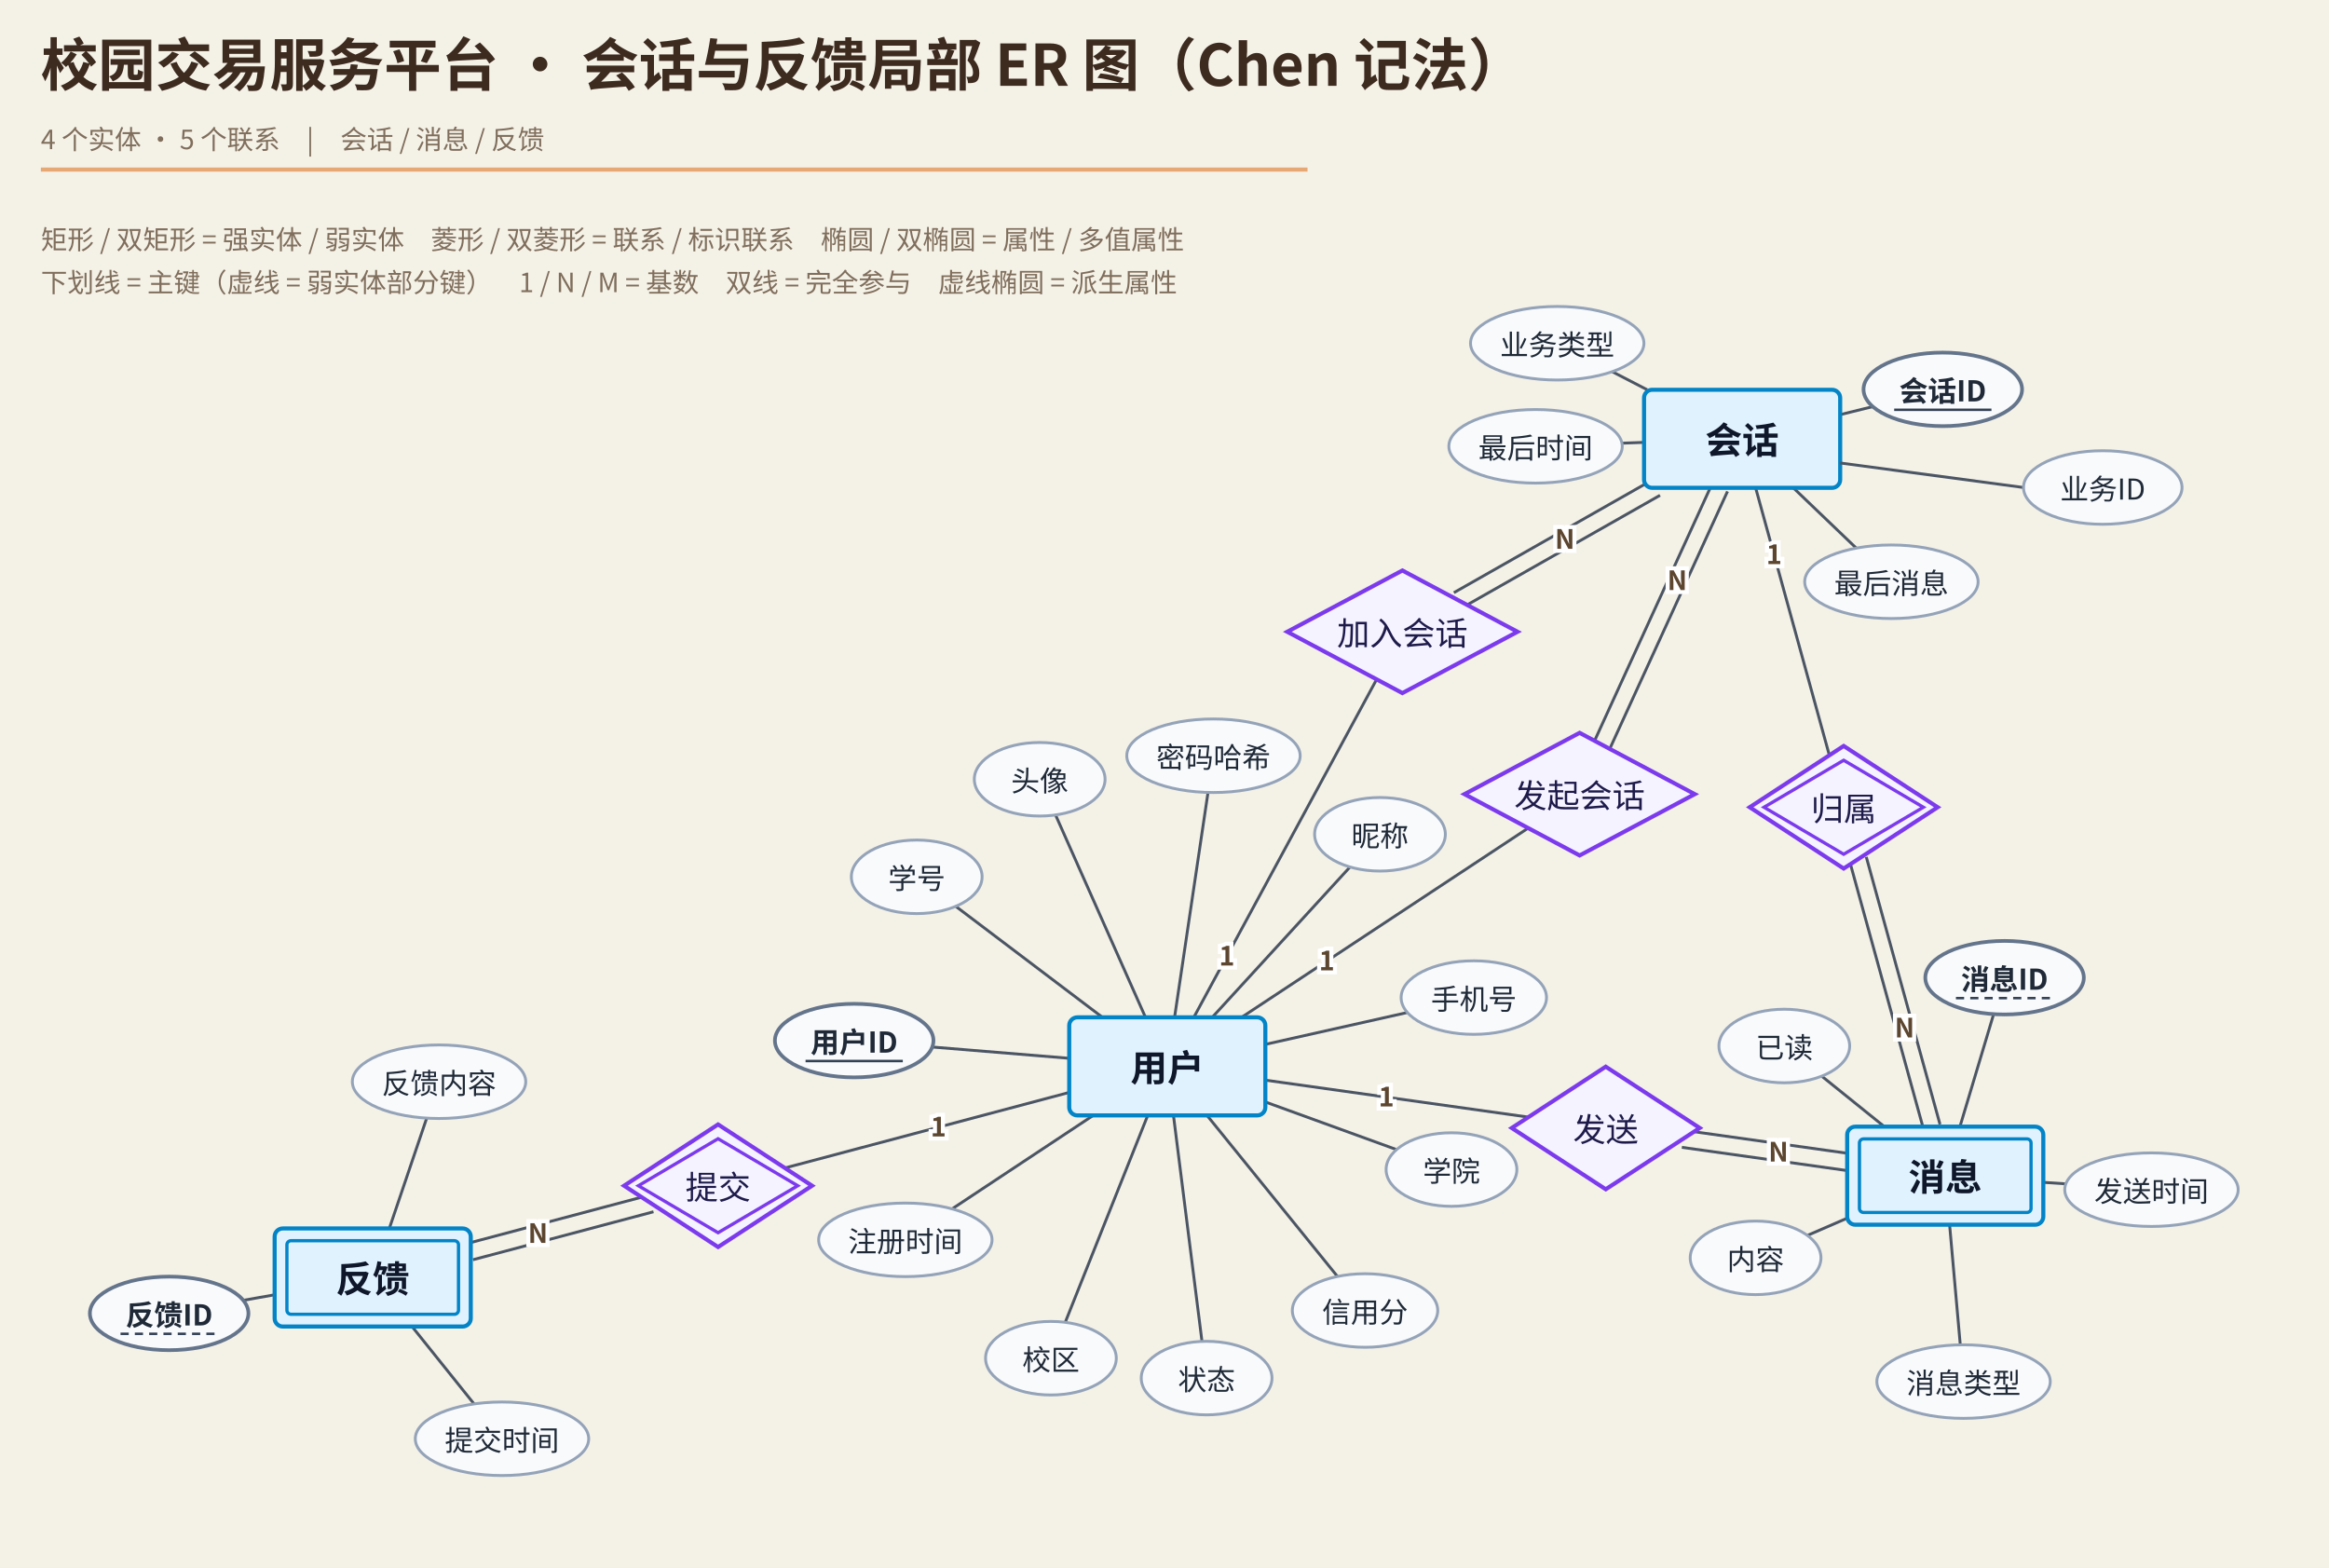
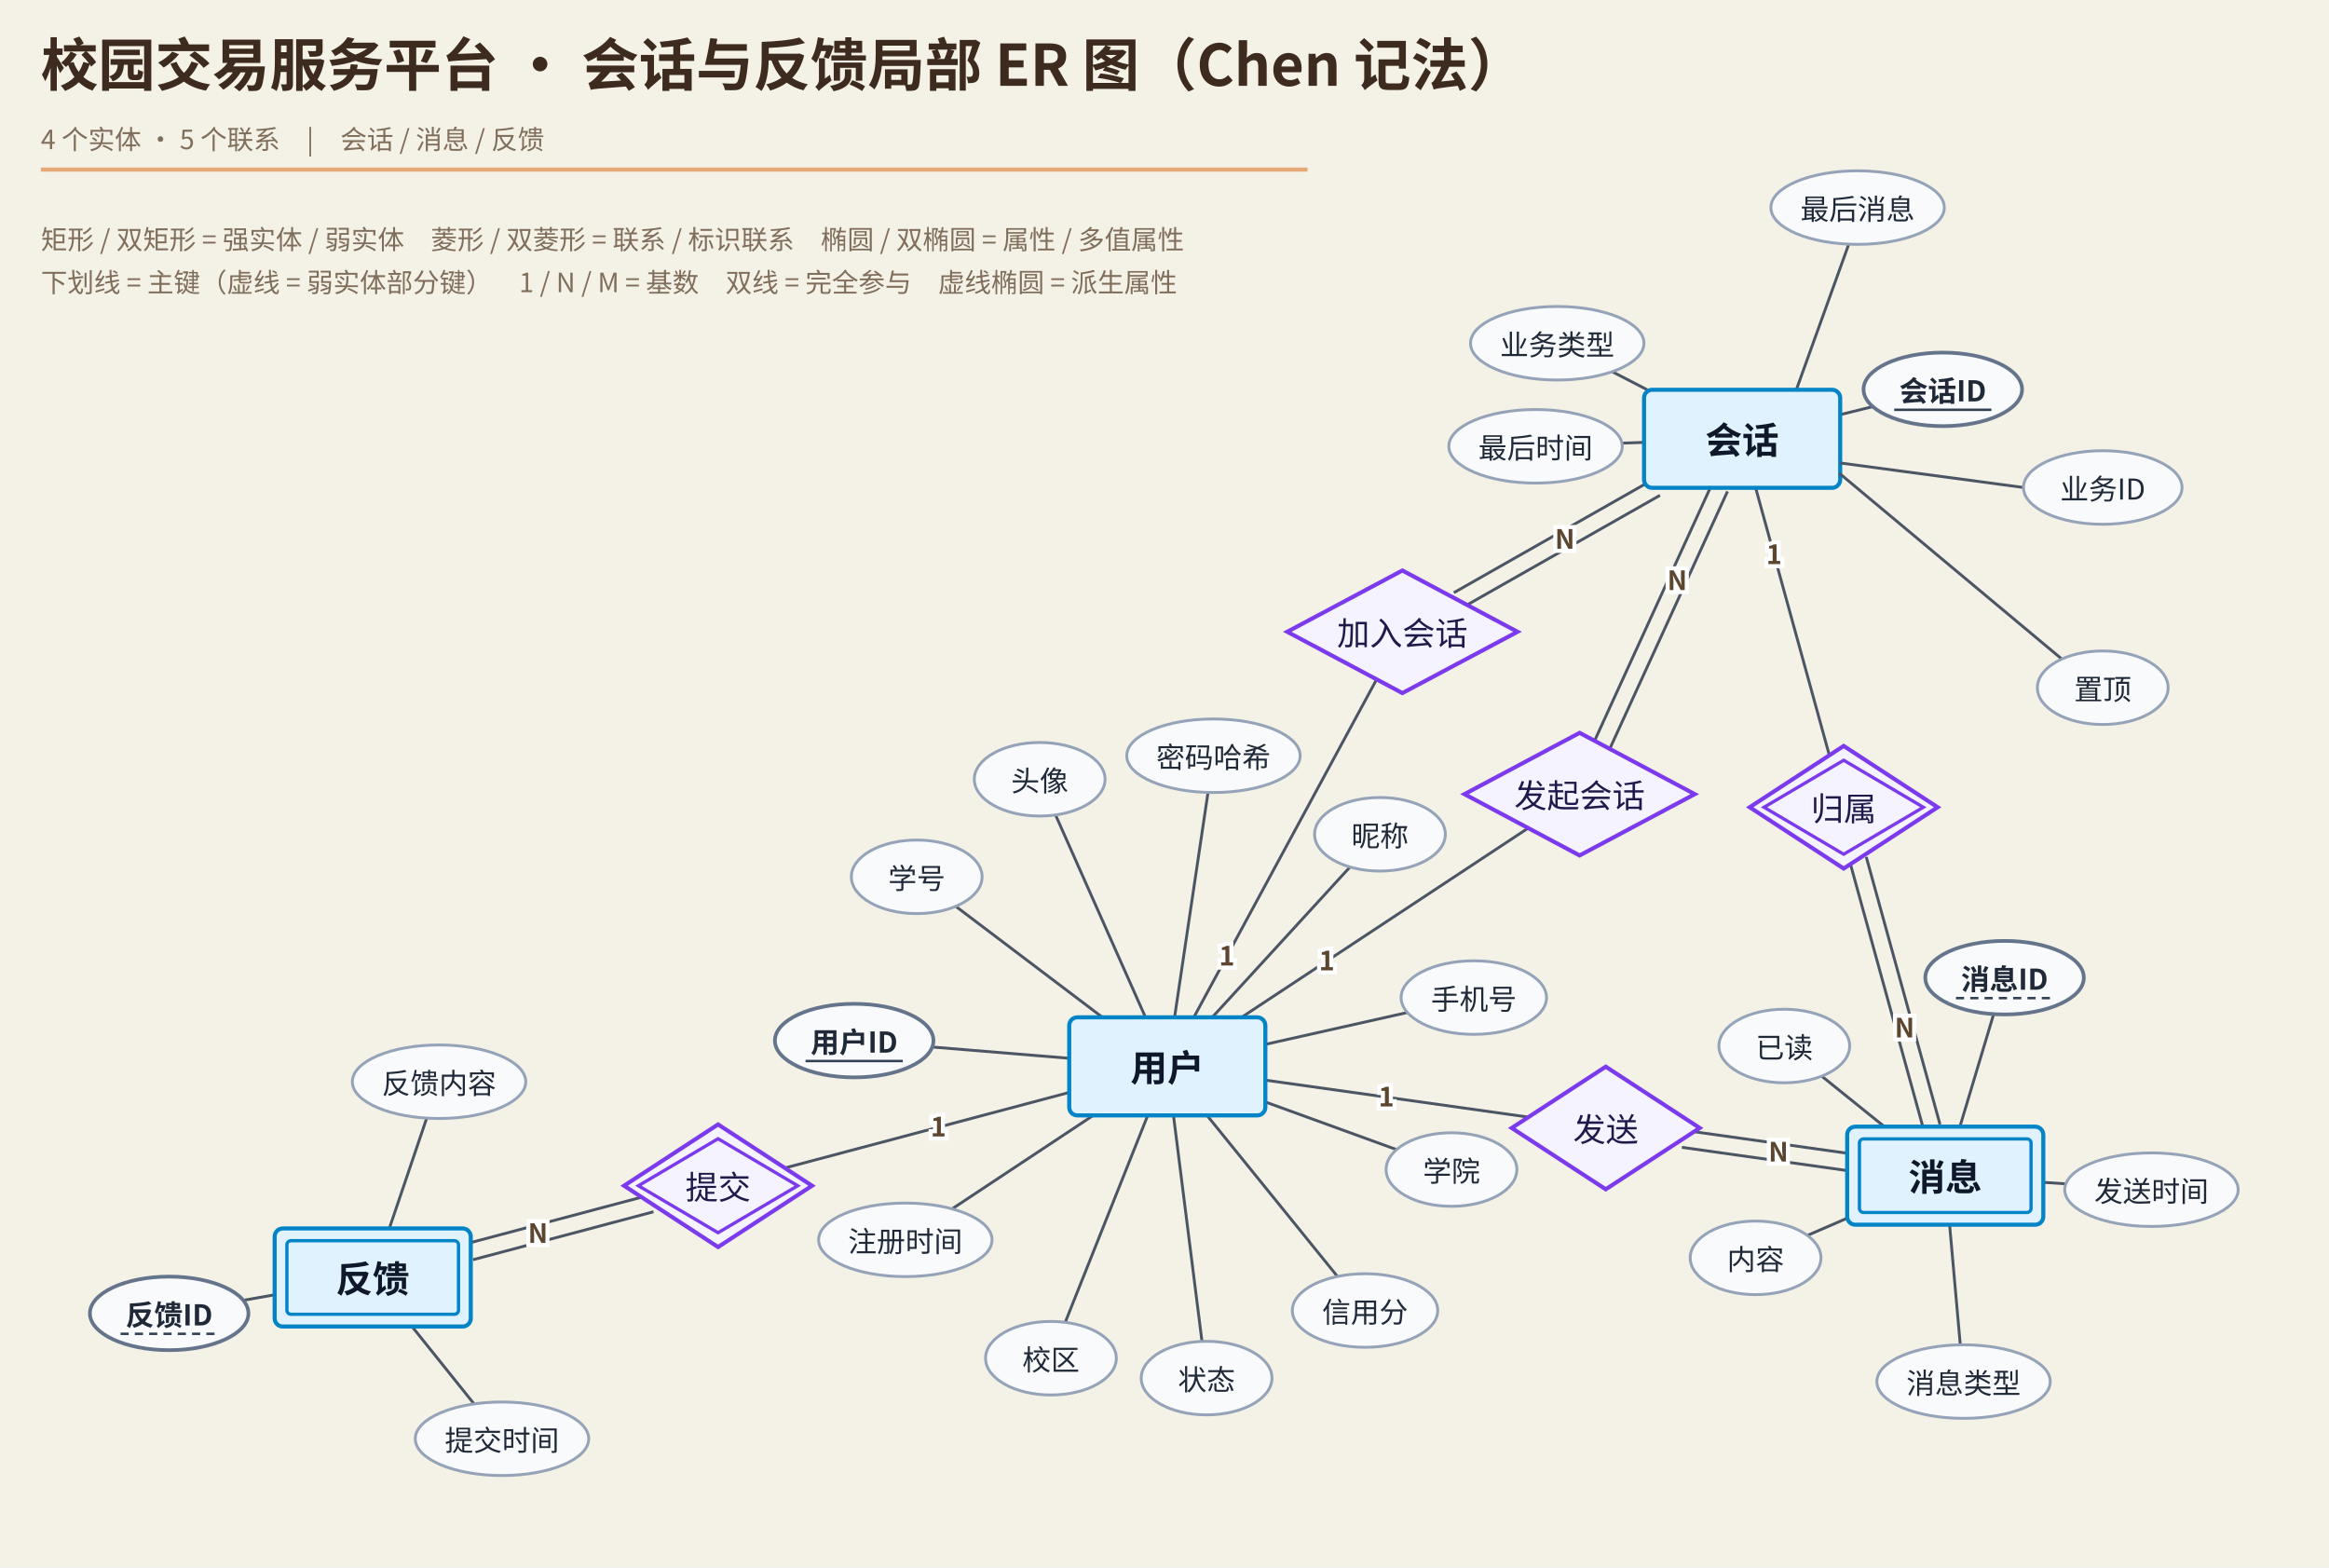
<svg xmlns="http://www.w3.org/2000/svg" width="1140" height="767" viewBox="-29.263 -61.601 1140 767" font-family="Microsoft YaHei, PingFang SC, Noto Sans CJK SC, sans-serif">
  <rect x="-29.263" y="-61.601" width="1140" height="767" fill="#F4F1E7" />
  <text x="-9.263" y="-19.601" font-size="28" font-weight="700" fill="#3D2B1F">校园交易服务平台 · 会话与反馈局部 ER 图（Chen 记法）</text>
  <text x="-9.263" y="11.399" font-size="13" fill="#806E5C">4 个实体 · 5 个联系　|　会话 / 消息 / 反馈</text>
  <line x1="-9.263" y1="21.399" x2="610.737" y2="21.399" stroke="#E6A874" stroke-width="2" />
  <text x="-9.263" y="60.399" font-size="13" fill="#806E5C">矩形 / 双矩形 = 强实体 / 弱实体　菱形 / 双菱形 = 联系 / 标识联系　椭圆 / 双椭圆 = 属性 / 多值属性</text>
  <text x="-9.263" y="81.399" font-size="13" fill="#806E5C">下划线 = 主键（虚线 = 弱实体部分键）　1 / N / M = 基数　双线 = 完全参与　虚线椭圆 = 派生属性</text>
  <line x1="494.099" y1="456.376" x2="427.044" y2="450.856" stroke="#4B5563" stroke-width="1.4" />
  <line x1="510.373" y1="436.328" x2="438.555" y2="381.998" stroke="#4B5563" stroke-width="1.4" />
  <line x1="545.668" y1="436.328" x2="562.036" y2="326.256" stroke="#4B5563" stroke-width="1.4" />
  <line x1="564.095" y1="436.328" x2="631.544" y2="362.734" stroke="#4B5563" stroke-width="1.4" />
  <line x1="531.432" y1="436.328" x2="487.405" y2="337.268" stroke="#4B5563" stroke-width="1.4" />
  <line x1="532.529" y1="484.328" x2="492.148" y2="585.604" stroke="#4B5563" stroke-width="1.4" />
  <line x1="590.099" y1="477.752" x2="654.323" y2="501.067" stroke="#4B5563" stroke-width="1.4" />
  <line x1="590.099" y1="449.557" x2="659.619" y2="433.958" stroke="#4B5563" stroke-width="1.4" />
  <line x1="561.541" y1="484.328" x2="625.402" y2="563.161" stroke="#4B5563" stroke-width="1.4" />
  <line x1="545.127" y1="484.328" x2="559.085" y2="594.939" stroke="#4B5563" stroke-width="1.4" />
  <line x1="505.856" y1="484.328" x2="436.776" y2="530.074" stroke="#4B5563" stroke-width="1.4" />
  <line x1="871.469" y1="141.346" x2="887.434" y2="137.413" stroke="#4B5563" stroke-width="1.4" />
  <line x1="777.029" y1="129.17" x2="759.892" y2="120.314" stroke="#4B5563" stroke-width="1.4" />
-   <line x1="848.532" y1="177.17" x2="879.353" y2="206.683" stroke="#4B5563" stroke-width="1.4" />
+   <line x1="850" y1="129.17" x2="876" y2="57" stroke="#4B5563" stroke-width="1.4" />
  <line x1="775.469" y1="154.916" x2="764.651" y2="155.309" stroke="#4B5563" stroke-width="1.4" />
  <line x1="930.087" y1="489.835" x2="946.592" y2="434.75" stroke="#4B5563" stroke-width="1.4" />
  <line x1="925.029" y1="537.835" x2="930.257" y2="596.62" stroke="#4B5563" stroke-width="1.4" />
  <line x1="874.895" y1="534.628" x2="855.414" y2="543.067" stroke="#4B5563" stroke-width="1.4" />
  <line x1="893.108" y1="489.835" x2="862.433" y2="465.119" stroke="#4B5563" stroke-width="1.4" />
  <line x1="970.895" y1="517.09" x2="981.926" y2="517.838" stroke="#4B5563" stroke-width="1.4" />
  <line x1="105.17" y1="572.123" x2="89.806" y2="574.832" stroke="#4B5563" stroke-width="1.4" />
  <line x1="161.303" y1="539.659" x2="179.603" y2="485.659" stroke="#4B5563" stroke-width="1.4" />
  <line x1="172.412" y1="587.659" x2="202.791" y2="625.551" stroke="#4B5563" stroke-width="1.4" />
  <line x1="808.673" y1="175.423" x2="751.141" y2="301.214" stroke="#4B5563" stroke-width="1.4" />
  <line x1="816.312" y1="178.917" x2="758.78" y2="304.708" stroke="#4B5563" stroke-width="1.4" />
  <line x1="718.768" y1="343.696" x2="578.453" y2="436.328" stroke="#4B5563" stroke-width="1.4" />
  <line x1="779.139" y1="173.518" x2="682.367" y2="228.481" stroke="#4B5563" stroke-width="1.4" />
  <line x1="783.287" y1="180.822" x2="686.516" y2="235.785" stroke="#4B5563" stroke-width="1.4" />
  <line x1="644.574" y1="270.912" x2="555.083" y2="436.328" stroke="#4B5563" stroke-width="1.4" />
  <line x1="920.328" y1="488.718" x2="884.241" y2="357.814" stroke="#4B5563" stroke-width="1.4" />
  <line x1="912.23" y1="490.951" x2="876.143" y2="360.047" stroke="#4B5563" stroke-width="1.4" />
  <line x1="866.172" y1="308.074" x2="830.085" y2="177.17" stroke="#4B5563" stroke-width="1.4" />
  <line x1="875.48" y1="502.931" x2="795.141" y2="491.642" stroke="#4B5563" stroke-width="1.4" />
  <line x1="874.311" y1="511.249" x2="793.972" y2="499.96" stroke="#4B5563" stroke-width="1.4" />
  <line x1="718.864" y1="485.166" x2="590.099" y2="467.072" stroke="#4B5563" stroke-width="1.4" />
  <line x1="202.248" y1="554.966" x2="290.607" y2="531.49" stroke="#4B5563" stroke-width="1.4" />
  <line x1="200.091" y1="546.847" x2="288.45" y2="523.372" stroke="#4B5563" stroke-width="1.4" />
  <line x1="354.898" y1="510.064" x2="494.099" y2="473.08" stroke="#4B5563" stroke-width="1.4" />
  <text x="791.696" y="222.64" text-anchor="middle" dominant-baseline="middle" font-size="13" font-weight="700" fill="#5D4630" stroke="#ffffff" stroke-width="4" paint-order="stroke">N</text>
  <text x="620.18" y="408.781" text-anchor="middle" dominant-baseline="middle" font-size="13" font-weight="700" fill="#5D4630" stroke="#ffffff" stroke-width="4" paint-order="stroke">1</text>
  <text x="736.698" y="202.453" text-anchor="middle" dominant-baseline="middle" font-size="13" font-weight="700" fill="#5D4630" stroke="#ffffff" stroke-width="4" paint-order="stroke">N</text>
  <text x="571.261" y="406.423" text-anchor="middle" dominant-baseline="middle" font-size="13" font-weight="700" fill="#5D4630" stroke="#ffffff" stroke-width="4" paint-order="stroke">1</text>
  <text x="902.991" y="441.633" text-anchor="middle" dominant-baseline="middle" font-size="13" font-weight="700" fill="#5D4630" stroke="#ffffff" stroke-width="4" paint-order="stroke">N</text>
  <text x="839.121" y="209.947" text-anchor="middle" dominant-baseline="middle" font-size="13" font-weight="700" fill="#5D4630" stroke="#ffffff" stroke-width="4" paint-order="stroke">1</text>
  <text x="841.226" y="502.359" text-anchor="middle" dominant-baseline="middle" font-size="13" font-weight="700" fill="#5D4630" stroke="#ffffff" stroke-width="4" paint-order="stroke">N</text>
  <text x="649.331" y="475.395" text-anchor="middle" dominant-baseline="middle" font-size="13" font-weight="700" fill="#5D4630" stroke="#ffffff" stroke-width="4" paint-order="stroke">1</text>
  <text x="234.03" y="542.176" text-anchor="middle" dominant-baseline="middle" font-size="13" font-weight="700" fill="#5D4630" stroke="#ffffff" stroke-width="4" paint-order="stroke">N</text>
  <text x="430.066" y="490.093" text-anchor="middle" dominant-baseline="middle" font-size="13" font-weight="700" fill="#5D4630" stroke="#ffffff" stroke-width="4" paint-order="stroke">1</text>
  <rect x="494.099" y="436.328" width="96" height="48" rx="4" fill="#e0f2fe" stroke="#0284c7" stroke-width="2" />
  <text x="542.099" y="461.328" text-anchor="middle" dominant-baseline="middle" font-size="18" font-weight="700" fill="#0f172a">用户</text>
  <ellipse cx="388.841" cy="447.711" rx="38.8" ry="18" fill="#f8fafc" stroke="#64748b" stroke-width="1.8" />
  <text x="388.841" y="448.711" text-anchor="middle" dominant-baseline="middle" font-size="14" font-weight="700" fill="#1f2937">用户ID</text>
  <line x1="365.041" y1="457.711" x2="412.641" y2="457.711" stroke="#334155" stroke-width="1.2" />
  <ellipse cx="419.461" cy="367.554" rx="32" ry="18" fill="#f8fafc" stroke="#94a3b8" stroke-width="1.4" />
  <text x="419.461" y="368.554" text-anchor="middle" dominant-baseline="middle" font-size="14" font-weight="400" fill="#1f2937">学号</text>
  <ellipse cx="564.707" cy="308.292" rx="42.44" ry="18" fill="#f8fafc" stroke="#94a3b8" stroke-width="1.4" />
  <text x="564.707" y="309.292" text-anchor="middle" dominant-baseline="middle" font-size="14" font-weight="400" fill="#1f2937">密码哈希</text>
  <ellipse cx="646.207" cy="346.735" rx="32" ry="18" fill="#f8fafc" stroke="#94a3b8" stroke-width="1.4" />
  <text x="646.207" y="347.735" text-anchor="middle" dominant-baseline="middle" font-size="14" font-weight="400" fill="#1f2937">昵称</text>
  <ellipse cx="479.644" cy="319.806" rx="32" ry="18" fill="#f8fafc" stroke="#94a3b8" stroke-width="1.4" />
  <text x="479.644" y="320.806" text-anchor="middle" dominant-baseline="middle" font-size="14" font-weight="400" fill="#1f2937">头像</text>
  <ellipse cx="485.145" cy="603.168" rx="32" ry="18" fill="#f8fafc" stroke="#94a3b8" stroke-width="1.4" />
  <text x="485.145" y="604.168" text-anchor="middle" dominant-baseline="middle" font-size="14" font-weight="400" fill="#1f2937">校区</text>
  <ellipse cx="681.21" cy="510.827" rx="32" ry="18" fill="#f8fafc" stroke="#94a3b8" stroke-width="1.4" />
  <text x="681.21" y="511.827" text-anchor="middle" dominant-baseline="middle" font-size="14" font-weight="400" fill="#1f2937">学院</text>
  <ellipse cx="692.144" cy="426.66" rx="35.58" ry="18" fill="#f8fafc" stroke="#94a3b8" stroke-width="1.4" />
  <text x="692.144" y="427.66" text-anchor="middle" dominant-baseline="middle" font-size="14" font-weight="400" fill="#1f2937">手机号</text>
  <ellipse cx="638.894" cy="579.817" rx="35.58" ry="18" fill="#f8fafc" stroke="#94a3b8" stroke-width="1.4" />
  <text x="638.894" y="580.817" text-anchor="middle" dominant-baseline="middle" font-size="14" font-weight="400" fill="#1f2937">信用分</text>
  <ellipse cx="561.351" cy="612.894" rx="32" ry="18" fill="#f8fafc" stroke="#94a3b8" stroke-width="1.4" />
  <text x="561.351" y="613.894" text-anchor="middle" dominant-baseline="middle" font-size="14" font-weight="400" fill="#1f2937">状态</text>
  <ellipse cx="413.886" cy="545.231" rx="42.44" ry="18" fill="#f8fafc" stroke="#94a3b8" stroke-width="1.4" />
  <text x="413.886" y="546.231" text-anchor="middle" dominant-baseline="middle" font-size="14" font-weight="400" fill="#1f2937">注册时间</text>
  <rect x="775.469" y="129.17" width="96" height="48" rx="4" fill="#e0f2fe" stroke="#0284c7" stroke-width="2" />
  <text x="823.469" y="154.17" text-anchor="middle" dominant-baseline="middle" font-size="18" font-weight="700" fill="#0f172a">会话</text>
  <ellipse cx="921.702" cy="128.971" rx="38.8" ry="18" fill="#f8fafc" stroke="#64748b" stroke-width="1.8" />
  <text x="921.702" y="129.971" text-anchor="middle" dominant-baseline="middle" font-size="14" font-weight="700" fill="#1f2937">会话ID</text>
  <line x1="897.902" y1="138.971" x2="945.502" y2="138.971" stroke="#334155" stroke-width="1.2" />
  <ellipse cx="732.969" cy="106.399" rx="42.44" ry="18" fill="#f8fafc" stroke="#94a3b8" stroke-width="1.4" />
  <text x="732.969" y="107.399" text-anchor="middle" dominant-baseline="middle" font-size="14" font-weight="400" fill="#1f2937">业务类型</text>
-   <ellipse cx="896.54" cy="223.14" rx="42.44" ry="18" fill="#f8fafc" stroke="#94a3b8" stroke-width="1.4" />
-   <text x="896.54" y="224.14" text-anchor="middle" dominant-baseline="middle" font-size="14" font-weight="400" fill="#1f2937">最后消息</text>
+   <ellipse cx="880" cy="40" rx="42.44" ry="18" fill="#f8fafc" stroke="#94a3b8" stroke-width="1.4" />
+   <text x="880" y="41" text-anchor="middle" dominant-baseline="middle" font-size="14" font-weight="400" fill="#1f2937">最后消息</text>
  <line x1="871.469" y1="165" x2="961.2" y2="177" stroke="#4B5563" stroke-width="1.4" />
  <ellipse cx="1000" cy="177" rx="38.8" ry="18" fill="#f8fafc" stroke="#94a3b8" stroke-width="1.4" />
  <text x="1000" y="178" text-anchor="middle" dominant-baseline="middle" font-size="14" font-weight="400" fill="#1f2937">业务ID</text>
+   <line x1="871" y1="170" x2="980" y2="261" stroke="#4B5563" stroke-width="1.4" />
+   <ellipse cx="1000" cy="275" rx="32" ry="18" fill="#f8fafc" stroke="#94a3b8" stroke-width="1.4" />
+   <text x="1000" y="276" text-anchor="middle" dominant-baseline="middle" font-size="14" font-weight="400" fill="#1f2937">置顶</text>
  <ellipse cx="722.366" cy="156.847" rx="42.44" ry="18" fill="#f8fafc" stroke="#94a3b8" stroke-width="1.4" />
  <text x="722.366" y="157.847" text-anchor="middle" dominant-baseline="middle" font-size="14" font-weight="400" fill="#1f2937">最后时间</text>
  <rect x="874.895" y="489.835" width="96" height="48" rx="4" fill="#e0f2fe" stroke="#0284c7" stroke-width="2" />
  <rect x="880.895" y="495.835" width="84" height="36" rx="2" fill="none" stroke="#0284c7" stroke-width="1.6" />
  <text x="922.895" y="514.835" text-anchor="middle" dominant-baseline="middle" font-size="18" font-weight="700" fill="#0f172a">消息</text>
  <ellipse cx="951.934" cy="416.922" rx="38.8" ry="18" fill="#f8fafc" stroke="#64748b" stroke-width="1.8" />
  <text x="951.934" y="417.922" text-anchor="middle" dominant-baseline="middle" font-size="14" font-weight="700" fill="#1f2937">消息ID</text>
  <line x1="928.134" y1="426.922" x2="975.734" y2="426.922" stroke="#334155" stroke-width="1.2" stroke-dasharray="4 3" />
  <ellipse cx="931.857" cy="614.607" rx="42.44" ry="18" fill="#f8fafc" stroke="#94a3b8" stroke-width="1.4" />
  <text x="931.857" y="615.607" text-anchor="middle" dominant-baseline="middle" font-size="14" font-weight="400" fill="#1f2937">消息类型</text>
  <ellipse cx="830.062" cy="554.05" rx="32" ry="18" fill="#f8fafc" stroke="#94a3b8" stroke-width="1.4" />
  <text x="830.062" y="555.05" text-anchor="middle" dominant-baseline="middle" font-size="14" font-weight="400" fill="#1f2937">内容</text>
  <ellipse cx="844.115" cy="450.36" rx="32" ry="18" fill="#f8fafc" stroke="#94a3b8" stroke-width="1.4" />
  <text x="844.115" y="451.36" text-anchor="middle" dominant-baseline="middle" font-size="14" font-weight="400" fill="#1f2937">已读</text>
  <ellipse cx="1023.833" cy="520.68" rx="42.44" ry="18" fill="#f8fafc" stroke="#94a3b8" stroke-width="1.4" />
  <text x="1023.833" y="521.68" text-anchor="middle" dominant-baseline="middle" font-size="14" font-weight="400" fill="#1f2937">发送时间</text>
  <rect x="105.17" y="539.659" width="96" height="48" rx="4" fill="#e0f2fe" stroke="#0284c7" stroke-width="2" />
  <rect x="111.17" y="545.659" width="84" height="36" rx="2" fill="none" stroke="#0284c7" stroke-width="1.6" />
  <text x="153.17" y="564.659" text-anchor="middle" dominant-baseline="middle" font-size="18" font-weight="700" fill="#0f172a">反馈</text>
  <ellipse cx="53.537" cy="581.227" rx="38.8" ry="18" fill="#f8fafc" stroke="#64748b" stroke-width="1.8" />
  <text x="53.537" y="582.227" text-anchor="middle" dominant-baseline="middle" font-size="14" font-weight="700" fill="#1f2937">反馈ID</text>
  <line x1="29.737" y1="591.227" x2="77.337" y2="591.227" stroke="#334155" stroke-width="1.2" stroke-dasharray="4 3" />
  <ellipse cx="185.641" cy="467.842" rx="42.44" ry="18" fill="#f8fafc" stroke="#94a3b8" stroke-width="1.4" />
  <text x="185.641" y="468.842" text-anchor="middle" dominant-baseline="middle" font-size="14" font-weight="400" fill="#1f2937">反馈内容</text>
  <ellipse cx="216.454" cy="642.593" rx="42.44" ry="18" fill="#f8fafc" stroke="#94a3b8" stroke-width="1.4" />
  <text x="216.454" y="643.593" text-anchor="middle" dominant-baseline="middle" font-size="14" font-weight="400" fill="#1f2937">提交时间</text>
  <polygon points="743.926,297.087 800.286,327.087 743.926,357.087 687.566,327.087" fill="#f5f3ff" stroke="#7c3aed" stroke-width="2" />
  <text x="743.926" y="328.087" text-anchor="middle" dominant-baseline="middle" font-size="16" fill="#1e1b4b">发起会话</text>
  <polygon points="657.175,217.62 713.535,247.62 657.175,277.62 600.815,247.62" fill="#f5f3ff" stroke="#7c3aed" stroke-width="2" />
  <text x="657.175" y="248.62" text-anchor="middle" dominant-baseline="middle" font-size="16" fill="#1e1b4b">加入会话</text>
  <polygon points="873.182,303.502 919.182,333.502 873.182,363.502 827.182,333.502" fill="#f5f3ff" stroke="#7c3aed" stroke-width="2" />
  <polygon points="873.182,310.502 912.182,333.502 873.182,356.502 834.182,333.502" fill="none" stroke="#7c3aed" stroke-width="1.6" />
  <text x="873.182" y="334.502" text-anchor="middle" dominant-baseline="middle" font-size="16" fill="#1e1b4b">归属</text>
  <polygon points="756.71,460.483 802.71,490.483 756.71,520.483 710.71,490.483" fill="#f5f3ff" stroke="#7c3aed" stroke-width="2" />
  <text x="756.71" y="491.483" text-anchor="middle" dominant-baseline="middle" font-size="16" fill="#1e1b4b">发送</text>
  <polygon points="322.213,488.747 368.213,518.747 322.213,548.747 276.213,518.747" fill="#f5f3ff" stroke="#7c3aed" stroke-width="2" />
  <polygon points="322.213,495.747 361.213,518.747 322.213,541.747 283.213,518.747" fill="none" stroke="#7c3aed" stroke-width="1.6" />
  <text x="322.213" y="519.747" text-anchor="middle" dominant-baseline="middle" font-size="16" fill="#1e1b4b">提交</text>
</svg>
